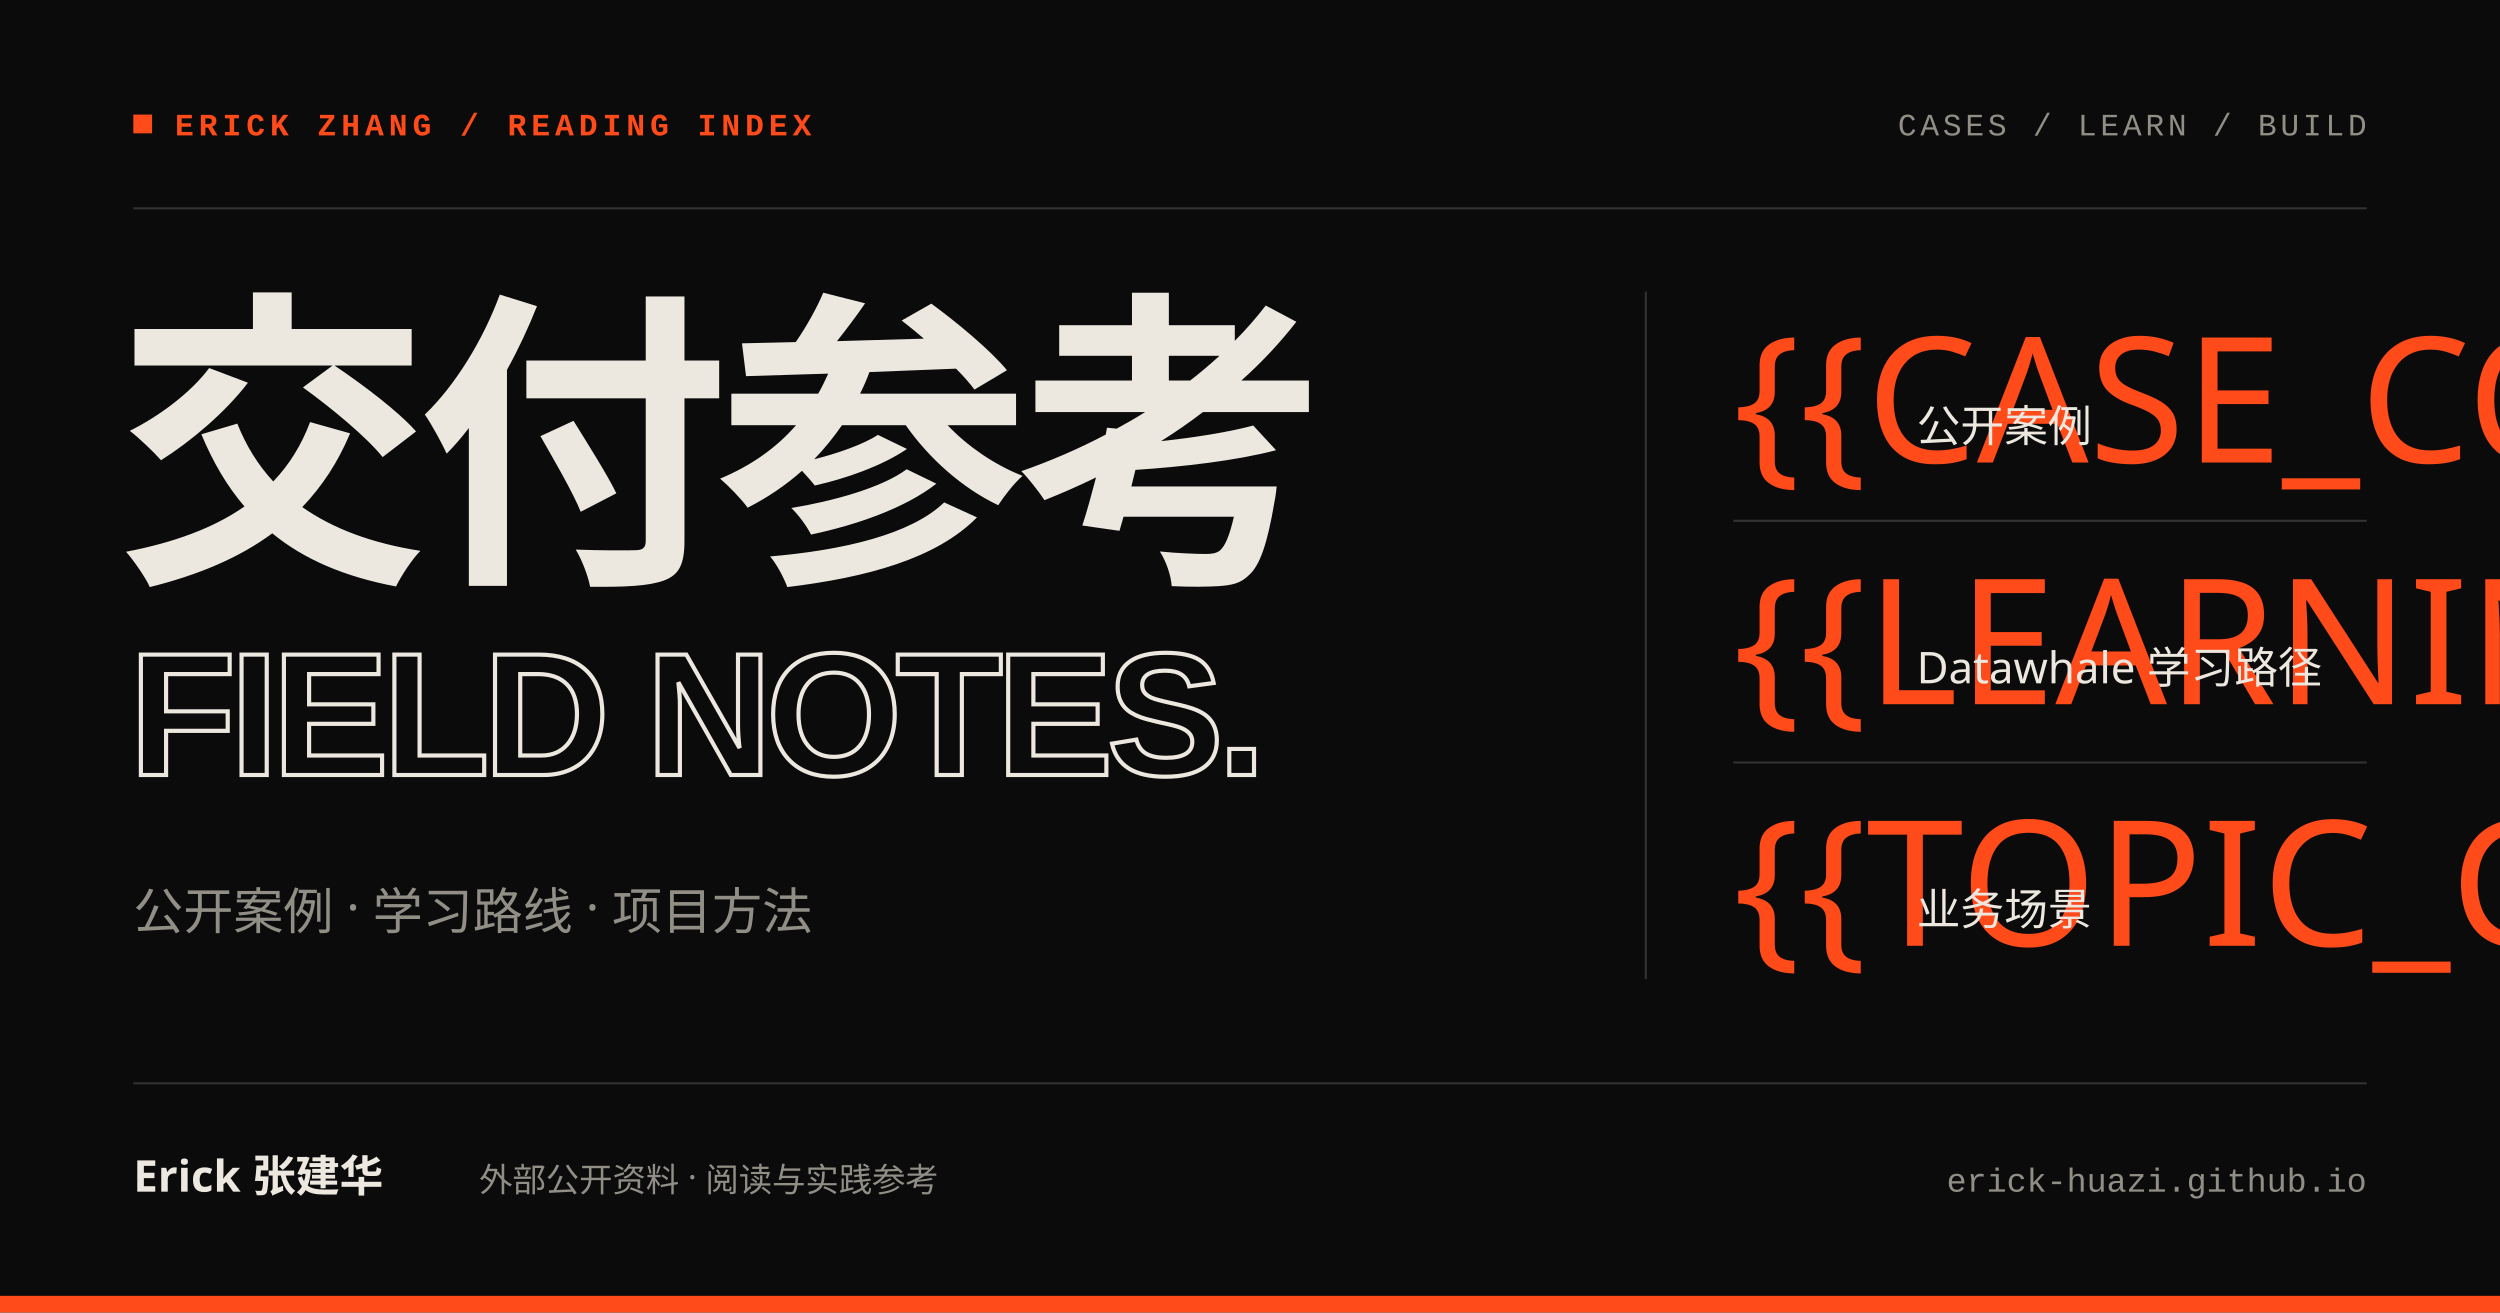
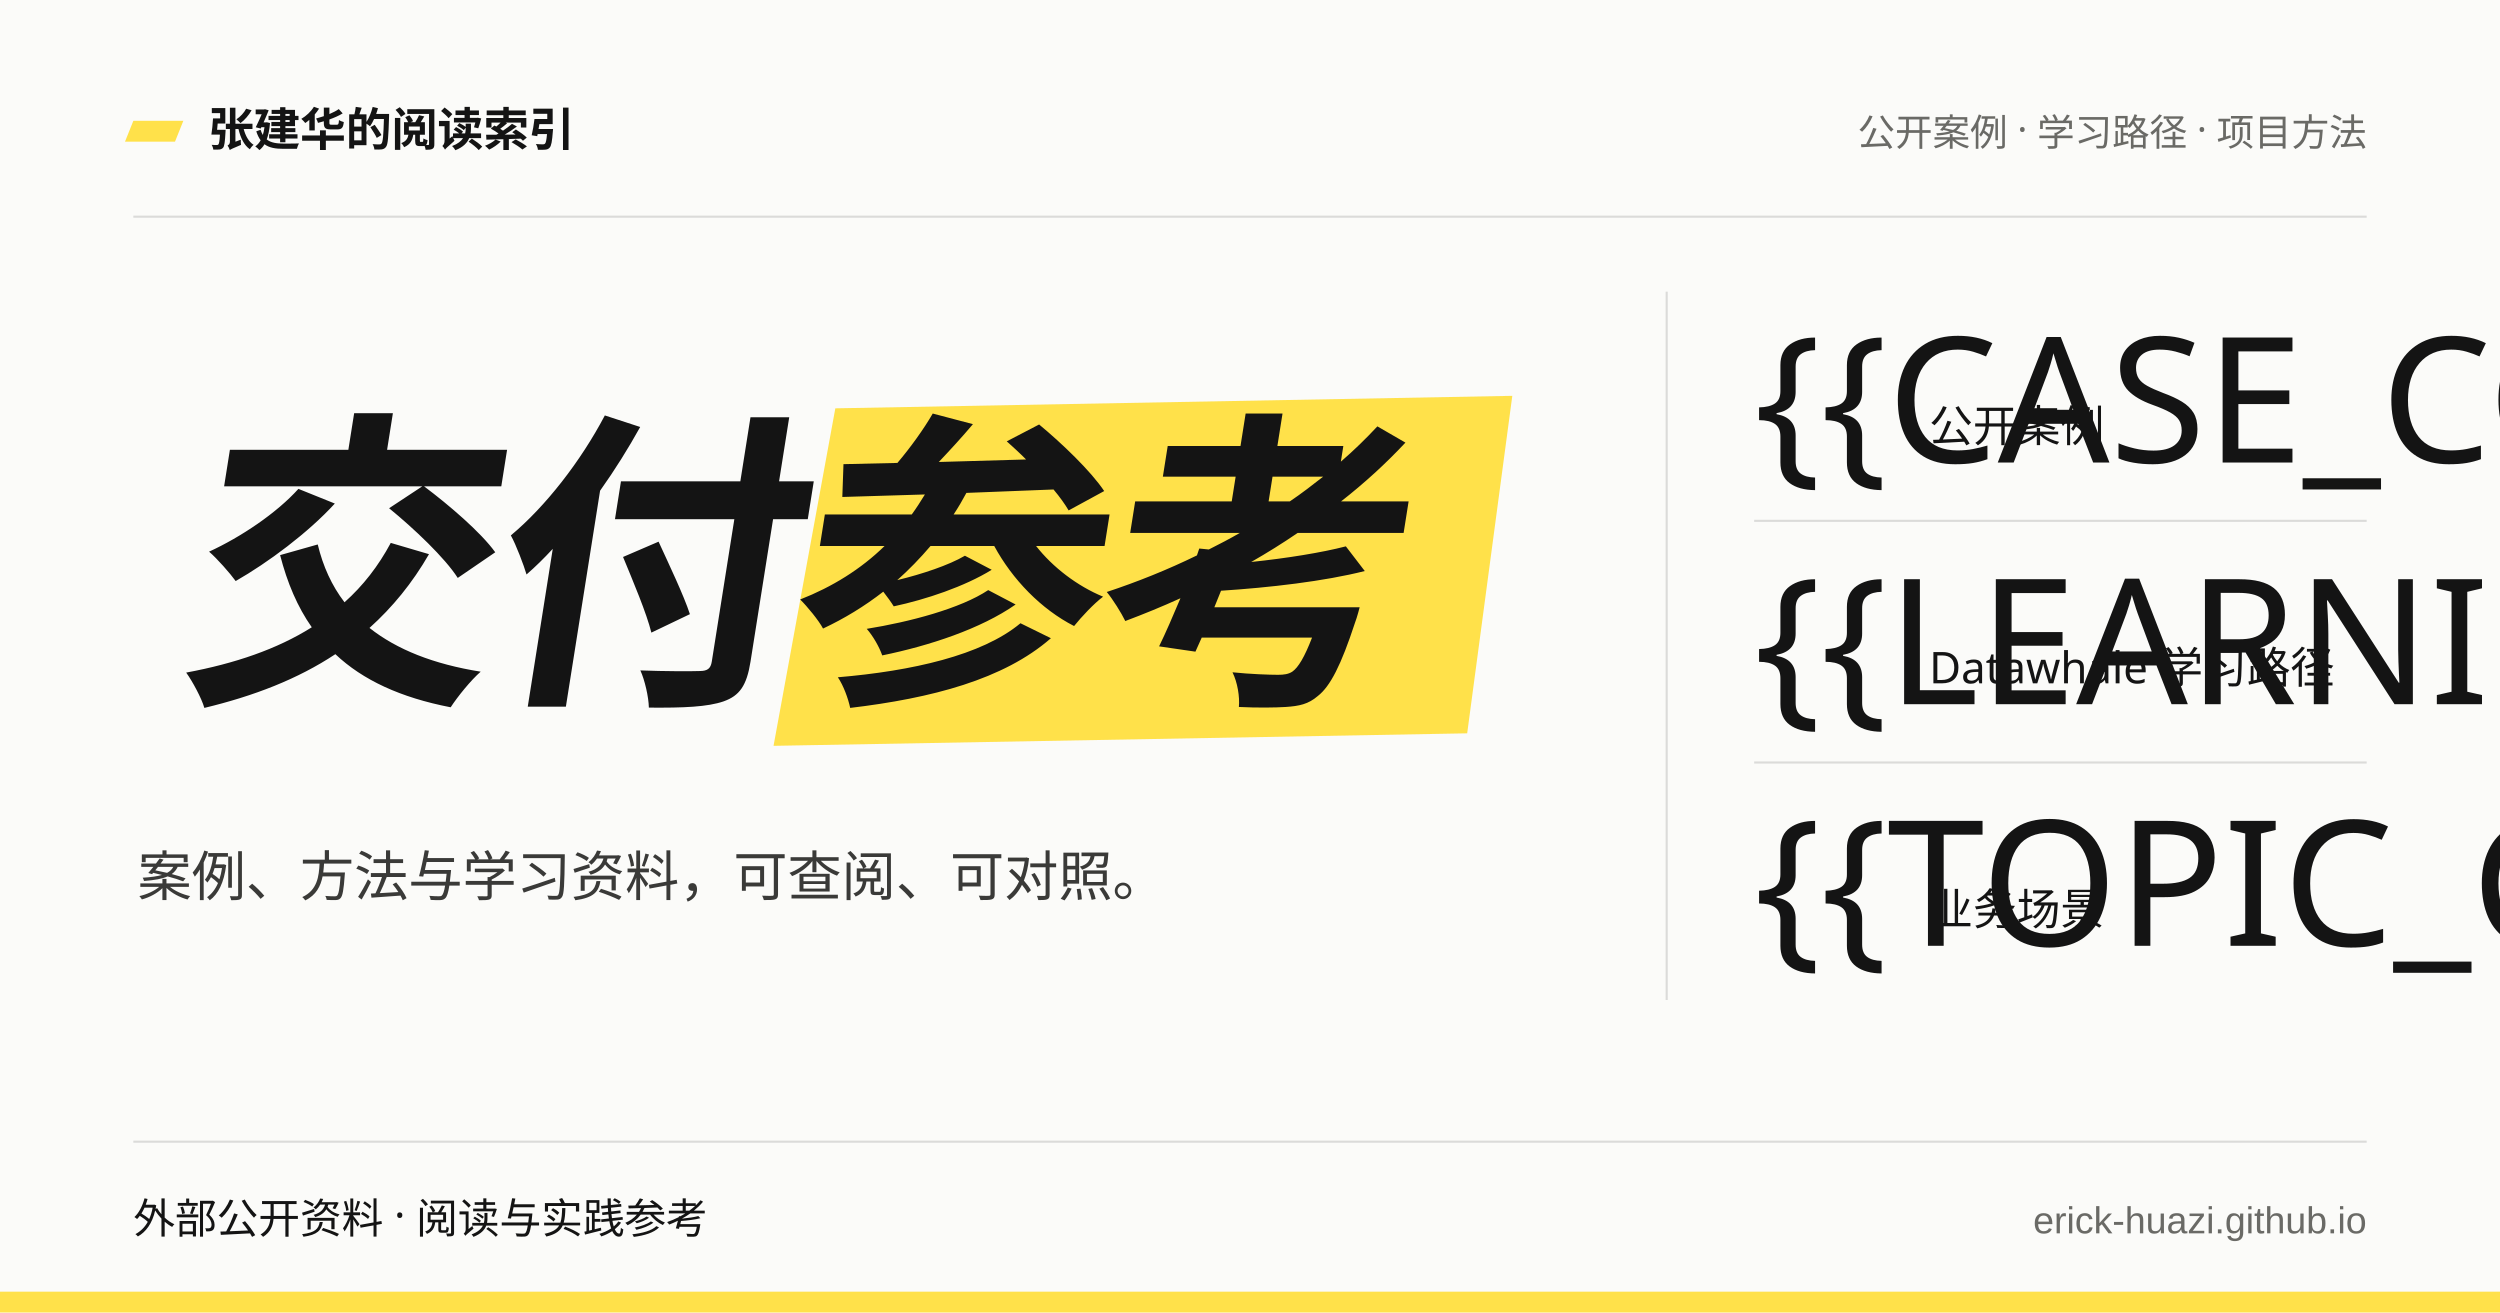
<svg xmlns="http://www.w3.org/2000/svg" width="1200" height="630" viewBox="0 0 1200 630" role="img" aria-labelledby="title desc">
-   <rect width="1200" height="630" fill="#0b0b0c" />
-   <rect x="64" y="55" width="9" height="9" fill="#ff4a1a" />
-   <text x="84" y="65" fill="#ff4a1a" font-family="Consolas, 'Courier New', monospace" font-size="15" font-weight="700" letter-spacing="2.4">ERICK ZHANG / READING INDEX</text>
-   <text x="1136" y="65" text-anchor="end" fill="#918e86" font-family="Consolas, 'Courier New', monospace" font-size="15" letter-spacing="1.8">CASES / LEARN / BUILD</text>
-   <line x1="64" y1="100" x2="1136" y2="100" stroke="#ece8df" stroke-opacity=".18" />
-   <text x="56" y="268" fill="#ece8df" font-family="'Microsoft YaHei', 'PingFang SC', sans-serif" font-size="150" font-weight="700" letter-spacing="-6">交付参考</text>
-   <text x="62" y="372" fill="none" stroke="#ece8df" stroke-width="2" font-family="'Arial Black', Arial, sans-serif" font-size="84" font-weight="900" letter-spacing="-3">FIELD NOTES.</text>
-   <text x="64" y="446" fill="#918e86" font-family="'Microsoft YaHei', 'PingFang SC', sans-serif" font-size="24">公开案例 · 学习路线 · 项目方法</text>
-   <line x1="790" y1="140" x2="790" y2="470" stroke="#ece8df" stroke-opacity=".18" />
-   <g font-family="Impact, 'Arial Narrow', sans-serif" font-size="84" fill="#ff4a1a">
-     <text x="832" y="222">{{CASE_COUNT}}</text>
-     <text x="832" y="338">{{LEARNING_COUNT}}</text>
-     <text x="832" y="454">{{TOPIC_COUNT}}</text>
+   <rect width="1200" height="630" fill="#fbfbf9" />
+   <path d="M64 58 L88 58 L84 68 L60 68 Z" fill="#ffe14a" />
+   <text x="100" y="70" fill="#141414" font-family="'Microsoft YaHei', 'PingFang SC', sans-serif" font-size="22" font-weight="700">张建华的阅读索引</text>
+   <text x="1136" y="70" text-anchor="end" fill="#6a6a66" font-family="'Microsoft YaHei', 'PingFang SC', sans-serif" font-size="18">公开案例 · 学习路径 · 项目方法</text>
+   <line x1="64" y1="104" x2="1136" y2="104" stroke="#141414" stroke-opacity=".14" />
+   <g transform="translate(40 0) skewX(-9)">
+     <path d="M392 196 L716 190 L720 352 L388 358 Z" fill="#ffe14a" />
+     <text x="96" y="326" fill="#141414" font-family="'Microsoft YaHei', 'PingFang SC', sans-serif" font-size="150" font-weight="700" letter-spacing="-4">交付参考</text>
  </g>
-   <g font-family="'Microsoft YaHei', 'PingFang SC', sans-serif" font-size="21" fill="#ece8df">
-     <text x="920" y="212">公开案例</text>
-     <text x="920" y="328">Datawhale 学习路径</text>
-     <text x="920" y="444">业务场景</text>
+   <text x="66" y="430" fill="#3a3a38" font-family="'Microsoft YaHei', 'PingFang SC', sans-serif" font-size="26">案例、方法与学习资料，可查阅、可对照。</text>
+   <line x1="800" y1="140" x2="800" y2="480" stroke="#141414" stroke-opacity=".14" />
+   <g font-family="Impact, 'Arial Narrow', sans-serif" font-size="84" fill="#141414">
+     <text x="842" y="222">{{CASE_COUNT}}</text>
+     <text x="842" y="338">{{LEARNING_COUNT}}</text>
+     <text x="842" y="454">{{TOPIC_COUNT}}</text>
  </g>
-   <g stroke="#ece8df" stroke-opacity=".18">
-     <line x1="832" y1="250" x2="1136" y2="250" />
-     <line x1="832" y1="366" x2="1136" y2="366" />
+   <g font-family="'Microsoft YaHei', 'PingFang SC', sans-serif" font-size="21" fill="#141414">
+     <text x="926" y="212">公开案例</text>
+     <text x="926" y="328">Datawhale 学习路径</text>
+     <text x="926" y="444">业务场景</text>
  </g>
-   <line x1="64" y1="520" x2="1136" y2="520" stroke="#ece8df" stroke-opacity=".18" />
-   <text x="64" y="572" fill="#ece8df" font-family="'Microsoft YaHei', 'PingFang SC', sans-serif" font-size="21" font-weight="700">Erick 张建华</text>
-   <text x="230" y="572" fill="#918e86" font-family="'Microsoft YaHei', 'PingFang SC', sans-serif" font-size="16">外部公开资料 · 阅读与实践参考</text>
-   <text x="1136" y="572" text-anchor="end" fill="#918e86" font-family="Consolas, 'Courier New', monospace" font-size="16">erick-huazi.github.io</text>
-   <rect x="0" y="622" width="1200" height="8" fill="#ff4a1a" />
+   <g stroke="#141414" stroke-opacity=".14">
+     <line x1="842" y1="250" x2="1136" y2="250" />
+     <line x1="842" y1="366" x2="1136" y2="366" />
+   </g>
+   <line x1="64" y1="548" x2="1136" y2="548" stroke="#141414" stroke-opacity=".14" />
+   <text x="64" y="592" fill="#141414" font-family="'Microsoft YaHei', 'PingFang SC', sans-serif" font-size="20">外部公开资料 · 阅读与实践参考</text>
+   <text x="1136" y="592" text-anchor="end" fill="#6a6a66" font-family="Arial, sans-serif" font-size="18">erick-huazi.github.io</text>
+   <rect x="0" y="620" width="1200" height="10" fill="#ffe14a" />
</svg>
